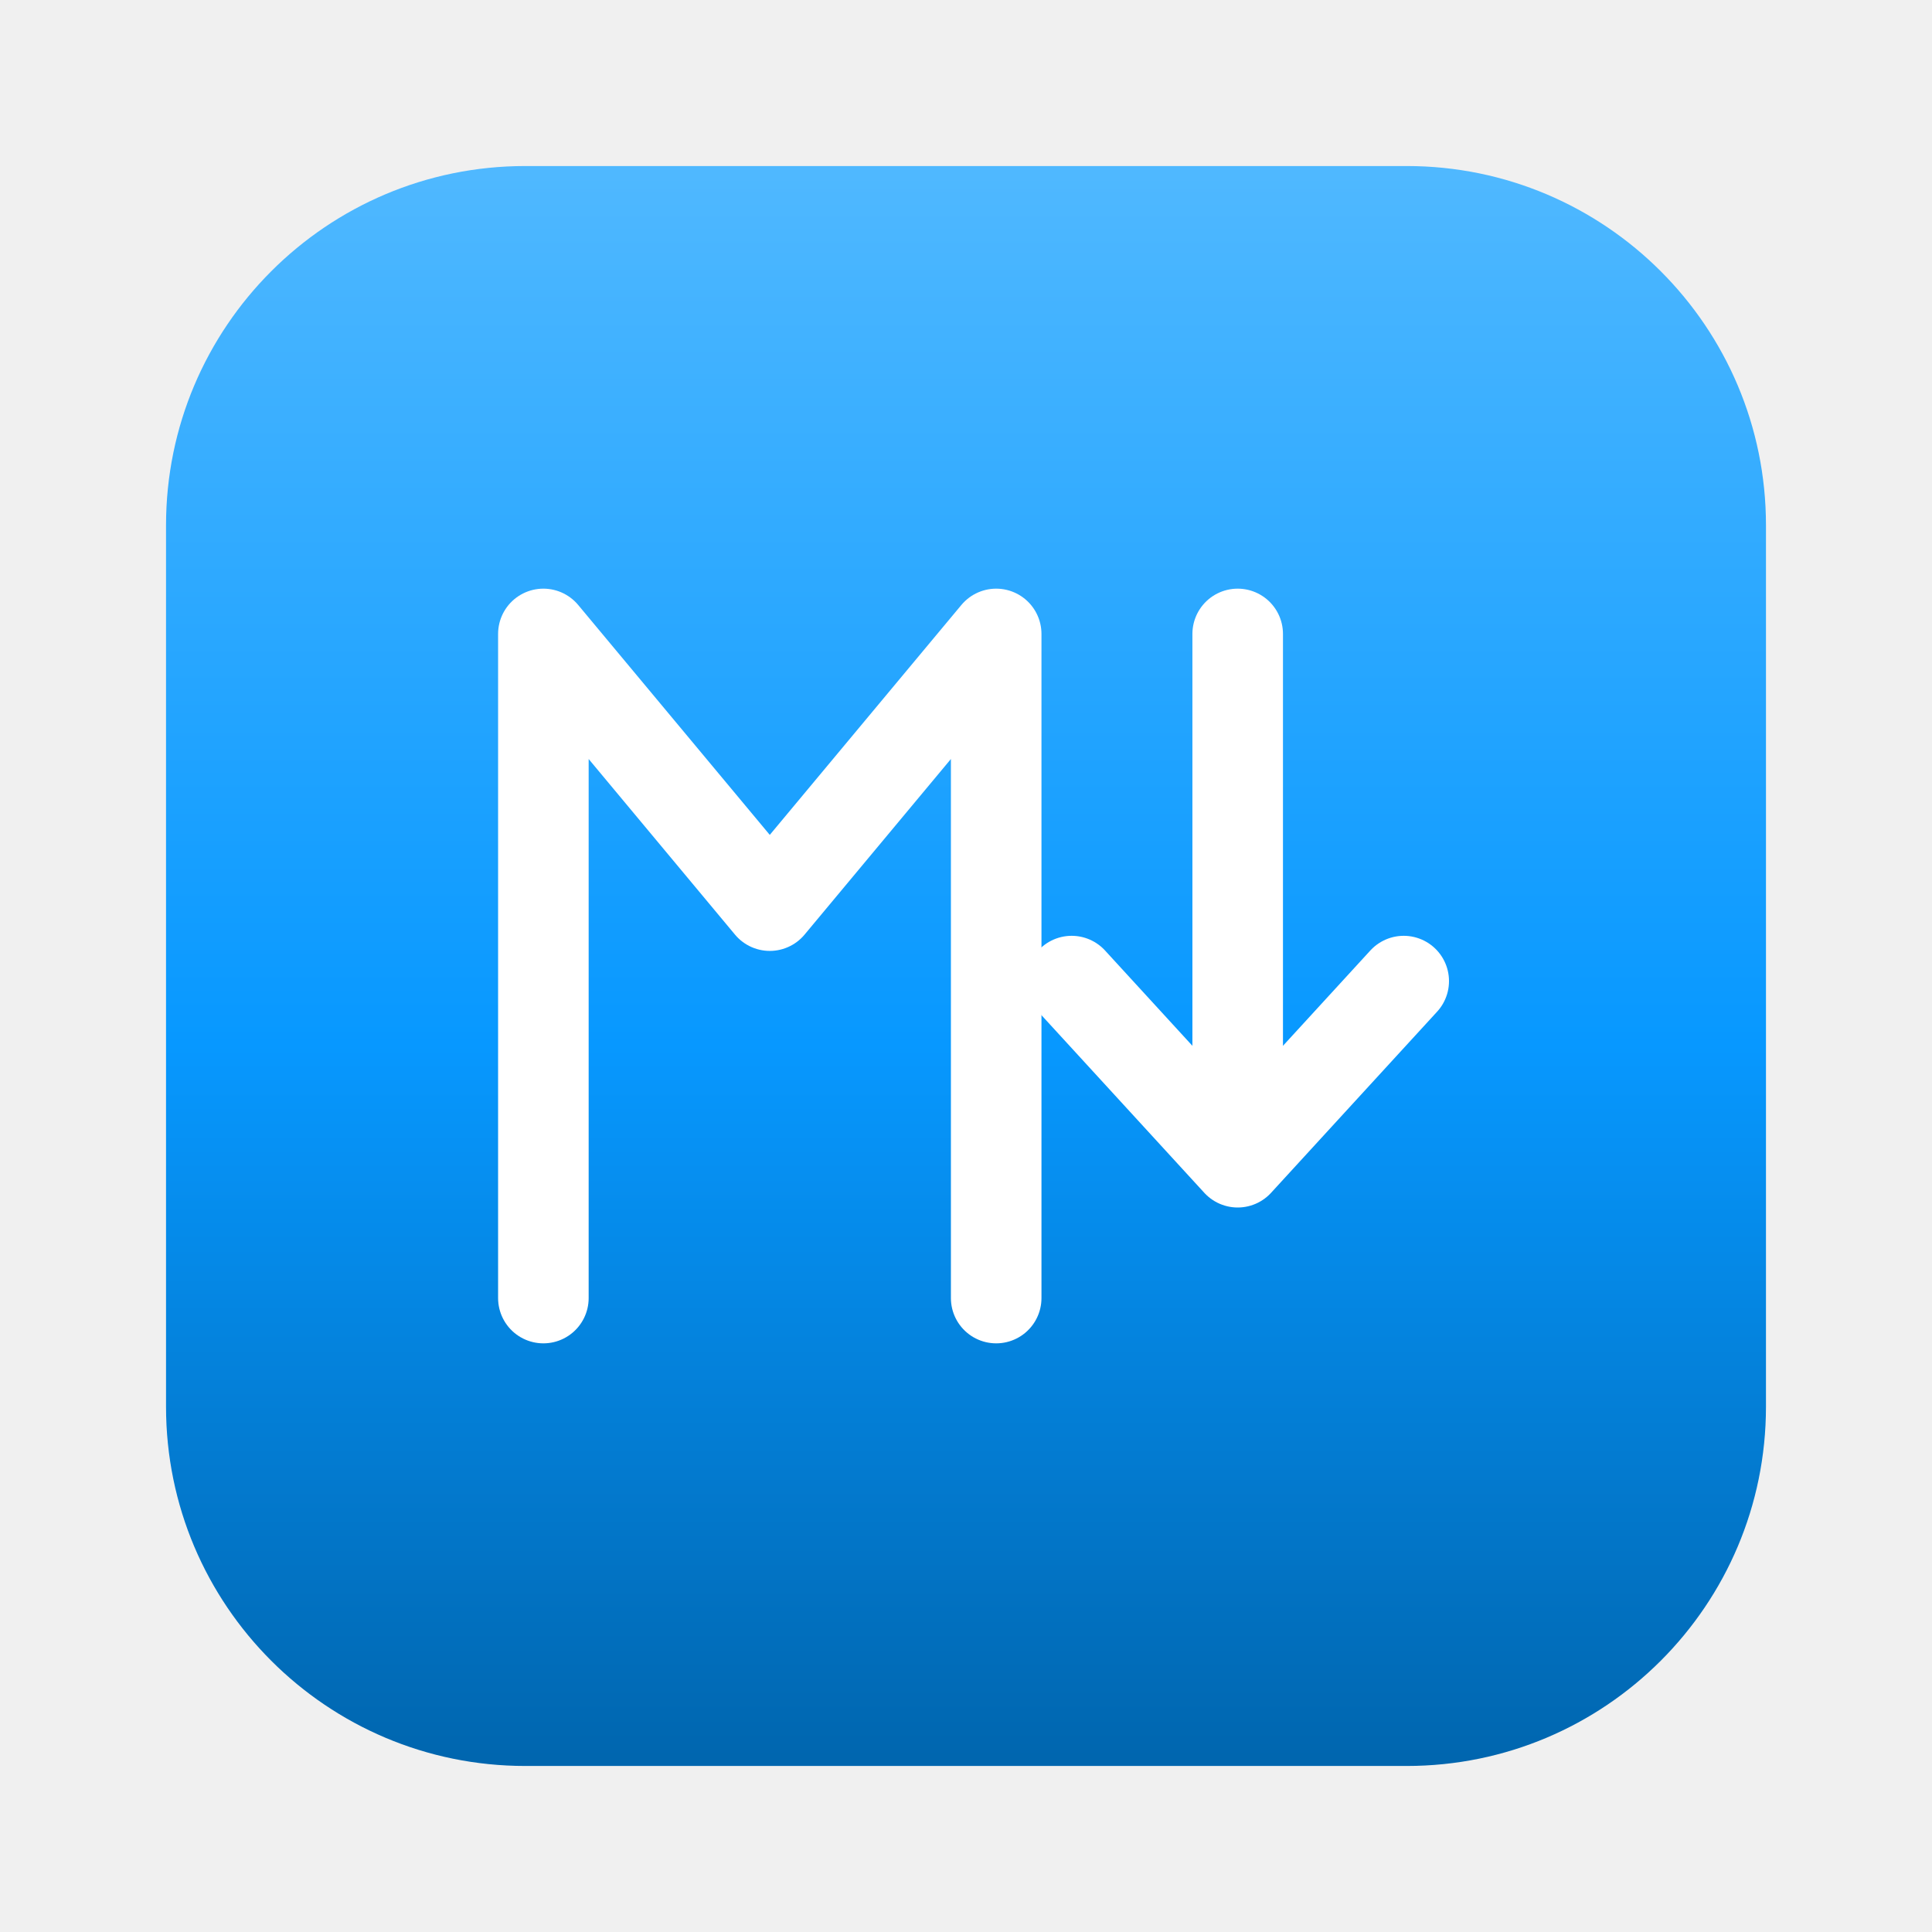
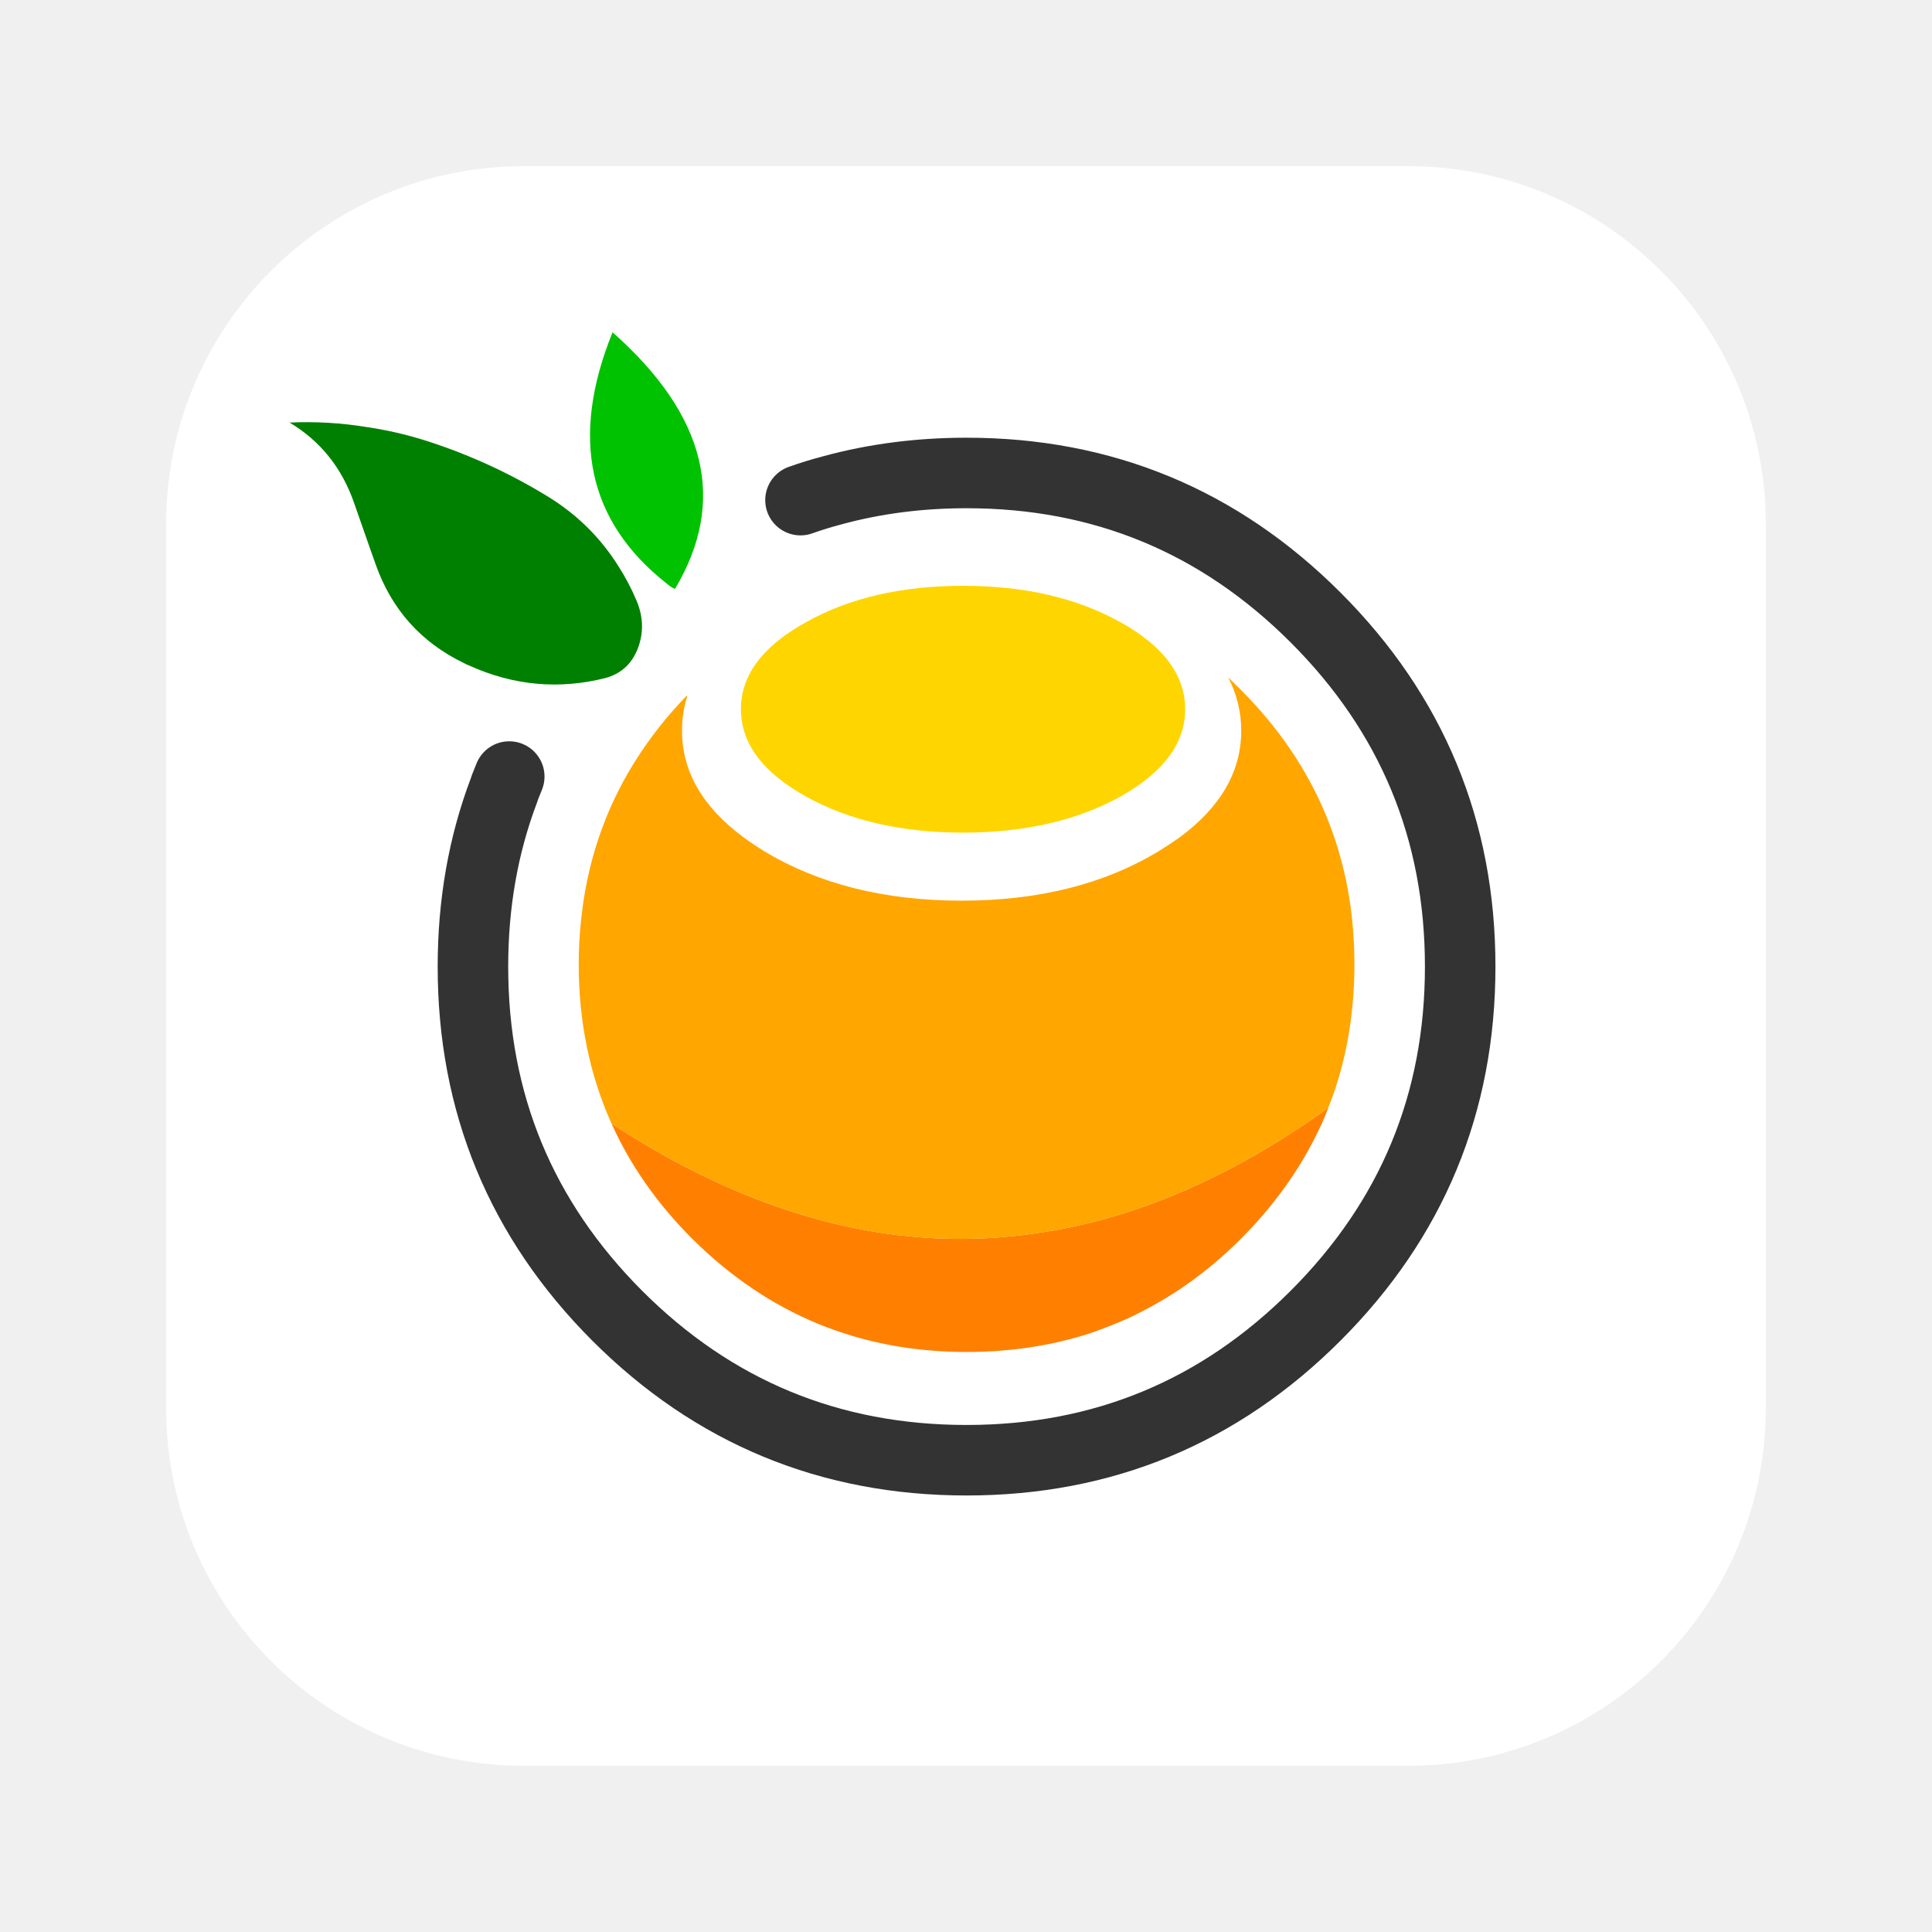
- <svg xmlns="http://www.w3.org/2000/svg" viewBox="0 0 64 64" role="img" aria-label="Markdown Editor">
-   <defs>
-     <linearGradient id="plate" x1="0" y1="0" x2="0" y2="1">
-       <stop offset="0" stop-color="#4FB8FF" />
-       <stop offset="0.55" stop-color="#0798FF" />
-       <stop offset="1" stop-color="#0066AF" />
-     </linearGradient>
-   </defs>
-   <rect x="5.5" y="5.5" width="53" height="53" rx="11.9" fill="url(#plate)" />
-   <g fill="none" stroke="#FFFFFF" stroke-width="3" stroke-linecap="round" stroke-linejoin="round">
-     <path d="M18 43V21l7.5 9 7.5-9v22" />
-     <path d="M41 21v16" />
-     <path d="M35.5 32.5 41 38.5l5.5-6" />
+ <svg xmlns="http://www.w3.org/2000/svg" xmlns:xlink="http://www.w3.org/1999/xlink" viewBox="0 0 64 64" role="img" aria-label="KONVO">
+   <rect x="5.504" y="5.504" width="52.99" height="52.99" rx="11.85" fill="#FFFFFF" />
+   <g transform="translate(5.505 6.464) scale(0.2336)">
+     <defs>
+       <g id="Layer4_0_FILL">
+         <path fill="#FFFFFF" stroke="none" d=" M 28.5 33.95 Q 23.05 33.05 17.5 33.3 24.1 37.25 26.7 44.85 27.6 47.45 28.5 50 29.1 51.7 29.7 53.4 33.1 63 42.2 67.4 42.55 67.6 42.95 67.75 52.45 72.05 62.4 69.5 64.45 68.9 65.7 67.4 66.35 66.6 66.8 65.55 68 62.55 67.05 59.45 66.9 59 66.7 58.55 65.6 55.95 64.15 53.7 60.4 47.7 54.3 43.9 45.95 38.75 36.6 35.8 36.55 35.8 36.5 35.8 32.55 34.55 28.5 33.95 M 68.3 25.5 Q 66.1 23 63.3 20.5 62.25 23.05 61.55 25.5 56.1 44.45 71 56.15 71.5 56.6 72.15 56.9 81.75 40.85 68.3 25.5 Z" />
+       </g>
+       <g id="Layer3_0_FILL">
+         <path fill="#FFFFFF" stroke="none" d=" M 173.65 169.6 Q 198.5 144.65 198.5 109.45 198.5 74.25 173.65 49.35 148.75 24.45 113.5 24.45 78.35 24.45 53.4 49.35 28.5 74.25 28.5 109.45 28.5 144.65 53.4 169.6 78.35 194.45 113.5 194.45 148.75 194.45 173.65 169.6 Z" />
+       </g>
+       <g id="Symbol_1_0_Layer0_0_FILL">
+         <path fill="#01C201" stroke="none" d=" M 54.65 36.4 Q 65.8 17.7 45.8 0 36.7 22.45 53.5 35.65 54 36.1 54.65 36.4 Z" />
+         <path fill="#008000" stroke="none" d=" M 49.2 38.05 Q 48.1 35.45 46.65 33.2 42.9 27.2 36.8 23.4 28.45 18.25 19.1 15.3 15.1 14.05 11 13.45 5.55 12.55 0 12.8 6.6 16.75 9.2 24.35 10.1 26.95 11 29.5 11.6 31.2 12.2 32.9 15.6 42.5 24.7 46.9 25.05 47.1 25.45 47.25 34.95 51.55 44.9 49 46.95 48.4 48.2 46.9 48.85 46.1 49.3 45.05 50.7 41.6 49.2 38.05 Z" />
+         <path fill="#FF8000" stroke="none" d=" M 45.65 112.2 Q 49.65 121.1 57.1 128.55 73.25 144.6 96 144.6 104.75 144.6 112.55 142.25 113.15 142.05 113.8 141.85 116.35 140.95 118.85 139.85 122.7 138.05 126.25 135.7 130.8 132.65 134.9 128.55 142.05 121.4 146.05 112.9 146.75 111.45 147.3 109.95 145.2 111.5 143.05 112.9 127.1 123.4 111.05 126.85 110 127.05 109 127.25 108.55 127.35 108.1 127.4 98.55 129.1 88.95 128.3 87.95 128.2 87 128.1 86.65 128.05 86.4 128.05 66.1 125.6 45.65 112.2 Z" />
+         <path fill="#FFA601" stroke="none" d=" M 151 89.6 Q 151 66.85 134.9 50.7 134 49.8 133.1 48.95 134.95 52.5 134.95 56.5 134.95 65.15 126.25 71.6 124.85 72.6 123.3 73.55 111.7 80.6 95.3 80.6 78.9 80.6 67.25 73.55 65.7 72.6 64.35 71.6 55.65 65.15 55.65 56.5 55.65 53.95 56.4 51.6 L 56.25 51.6 Q 52.05 55.95 49.05 60.75 L 48.85 61.05 Q 42.5 71.3 41.3 83.7 41 86.6 41 89.6 41 101.85 45.65 112.2 66.1 125.6 86.4 128.05 86.65 128.05 87 128.1 87.95 128.2 88.95 128.3 98.55 129.1 108.1 127.4 108.55 127.35 109 127.25 110 127.05 111.05 126.85 127.1 123.4 143.05 112.9 145.2 111.5 147.3 109.95 148 108.2 148.55 106.45 151 98.55 151 89.6 Z" />
+         <path fill="#FFD500" stroke="none" d=" M 117.8 41.1 Q 108.55 35.95 95.5 35.95 82.45 35.95 73.25 41.1 64 46.2 64 53.45 64 60.7 73.25 65.85 82.45 70.95 95.5 70.95 108.55 70.95 117.8 65.85 127 60.7 127 53.45 127 46.2 117.8 41.1 Z" />
+       </g>
+       <path id="Layer4_0_1_STROKES" stroke="#FFFFFF" stroke-width="19" stroke-linejoin="round" stroke-linecap="round" fill="none" d=" M 63.3 20.5 Q 62.25 23.05 61.55 25.5 56.1 44.45 71 56.15 71.5 56.6 72.15 56.9 81.75 40.85 68.3 25.5 66.1 23 63.3 20.5 Z M 17.5 33.3 Q 24.1 37.25 26.7 44.85 27.6 47.45 28.5 50 29.1 51.7 29.7 53.4 33.1 63 42.2 67.4 42.55 67.6 42.95 67.75 52.45 72.05 62.4 69.5 64.45 68.9 65.7 67.4 66.35 66.6 66.8 65.55 68 62.55 67.05 59.45 66.9 59 66.7 58.55 65.6 55.95 64.15 53.7 60.4 47.7 54.3 43.9 45.95 38.75 36.6 35.8 36.55 35.8 36.5 35.8 32.55 34.55 28.5 33.95 23.05 33.05 17.5 33.3 Z" />
+       <path id="Symbol_1_0_Layer0_0_1_STROKES" stroke="#333333" stroke-width="10" stroke-linejoin="round" stroke-linecap="round" fill="none" d=" M 72.45 23.8 Q 74.7 23 77 22.4 86 19.95 96 19.95 125 19.95 145.5 40.45 166 60.95 166 89.95 166 118.95 145.5 139.45 125 159.95 96 159.95 66.95 159.95 46.45 139.45 26 118.95 26 89.95 26 76.55 30.4 64.95 30.55 64.45 30.75 64 30.95 63.5 31.15 63" />
+     </defs>
+     <g transform="matrix( 1, 0, 0, 1, 0,0) ">
+       <use xlink:href="#Layer4_0_FILL" />
+       <use xlink:href="#Layer4_0_1_STROKES" />
+     </g>
+     <g transform="matrix( 1, 0, 0, 1, 0,0) ">
+       <use xlink:href="#Layer3_0_FILL" />
+     </g>
+     <g transform="matrix( 1, 0, 0, 1, 17.5,19.45) ">
+       <g transform="matrix( 1, 0, 0, 1, 0,0) ">
+         <use xlink:href="#Symbol_1_0_Layer0_0_FILL" />
+         <use xlink:href="#Symbol_1_0_Layer0_0_1_STROKES" />
+       </g>
+     </g>
  </g>
</svg>
